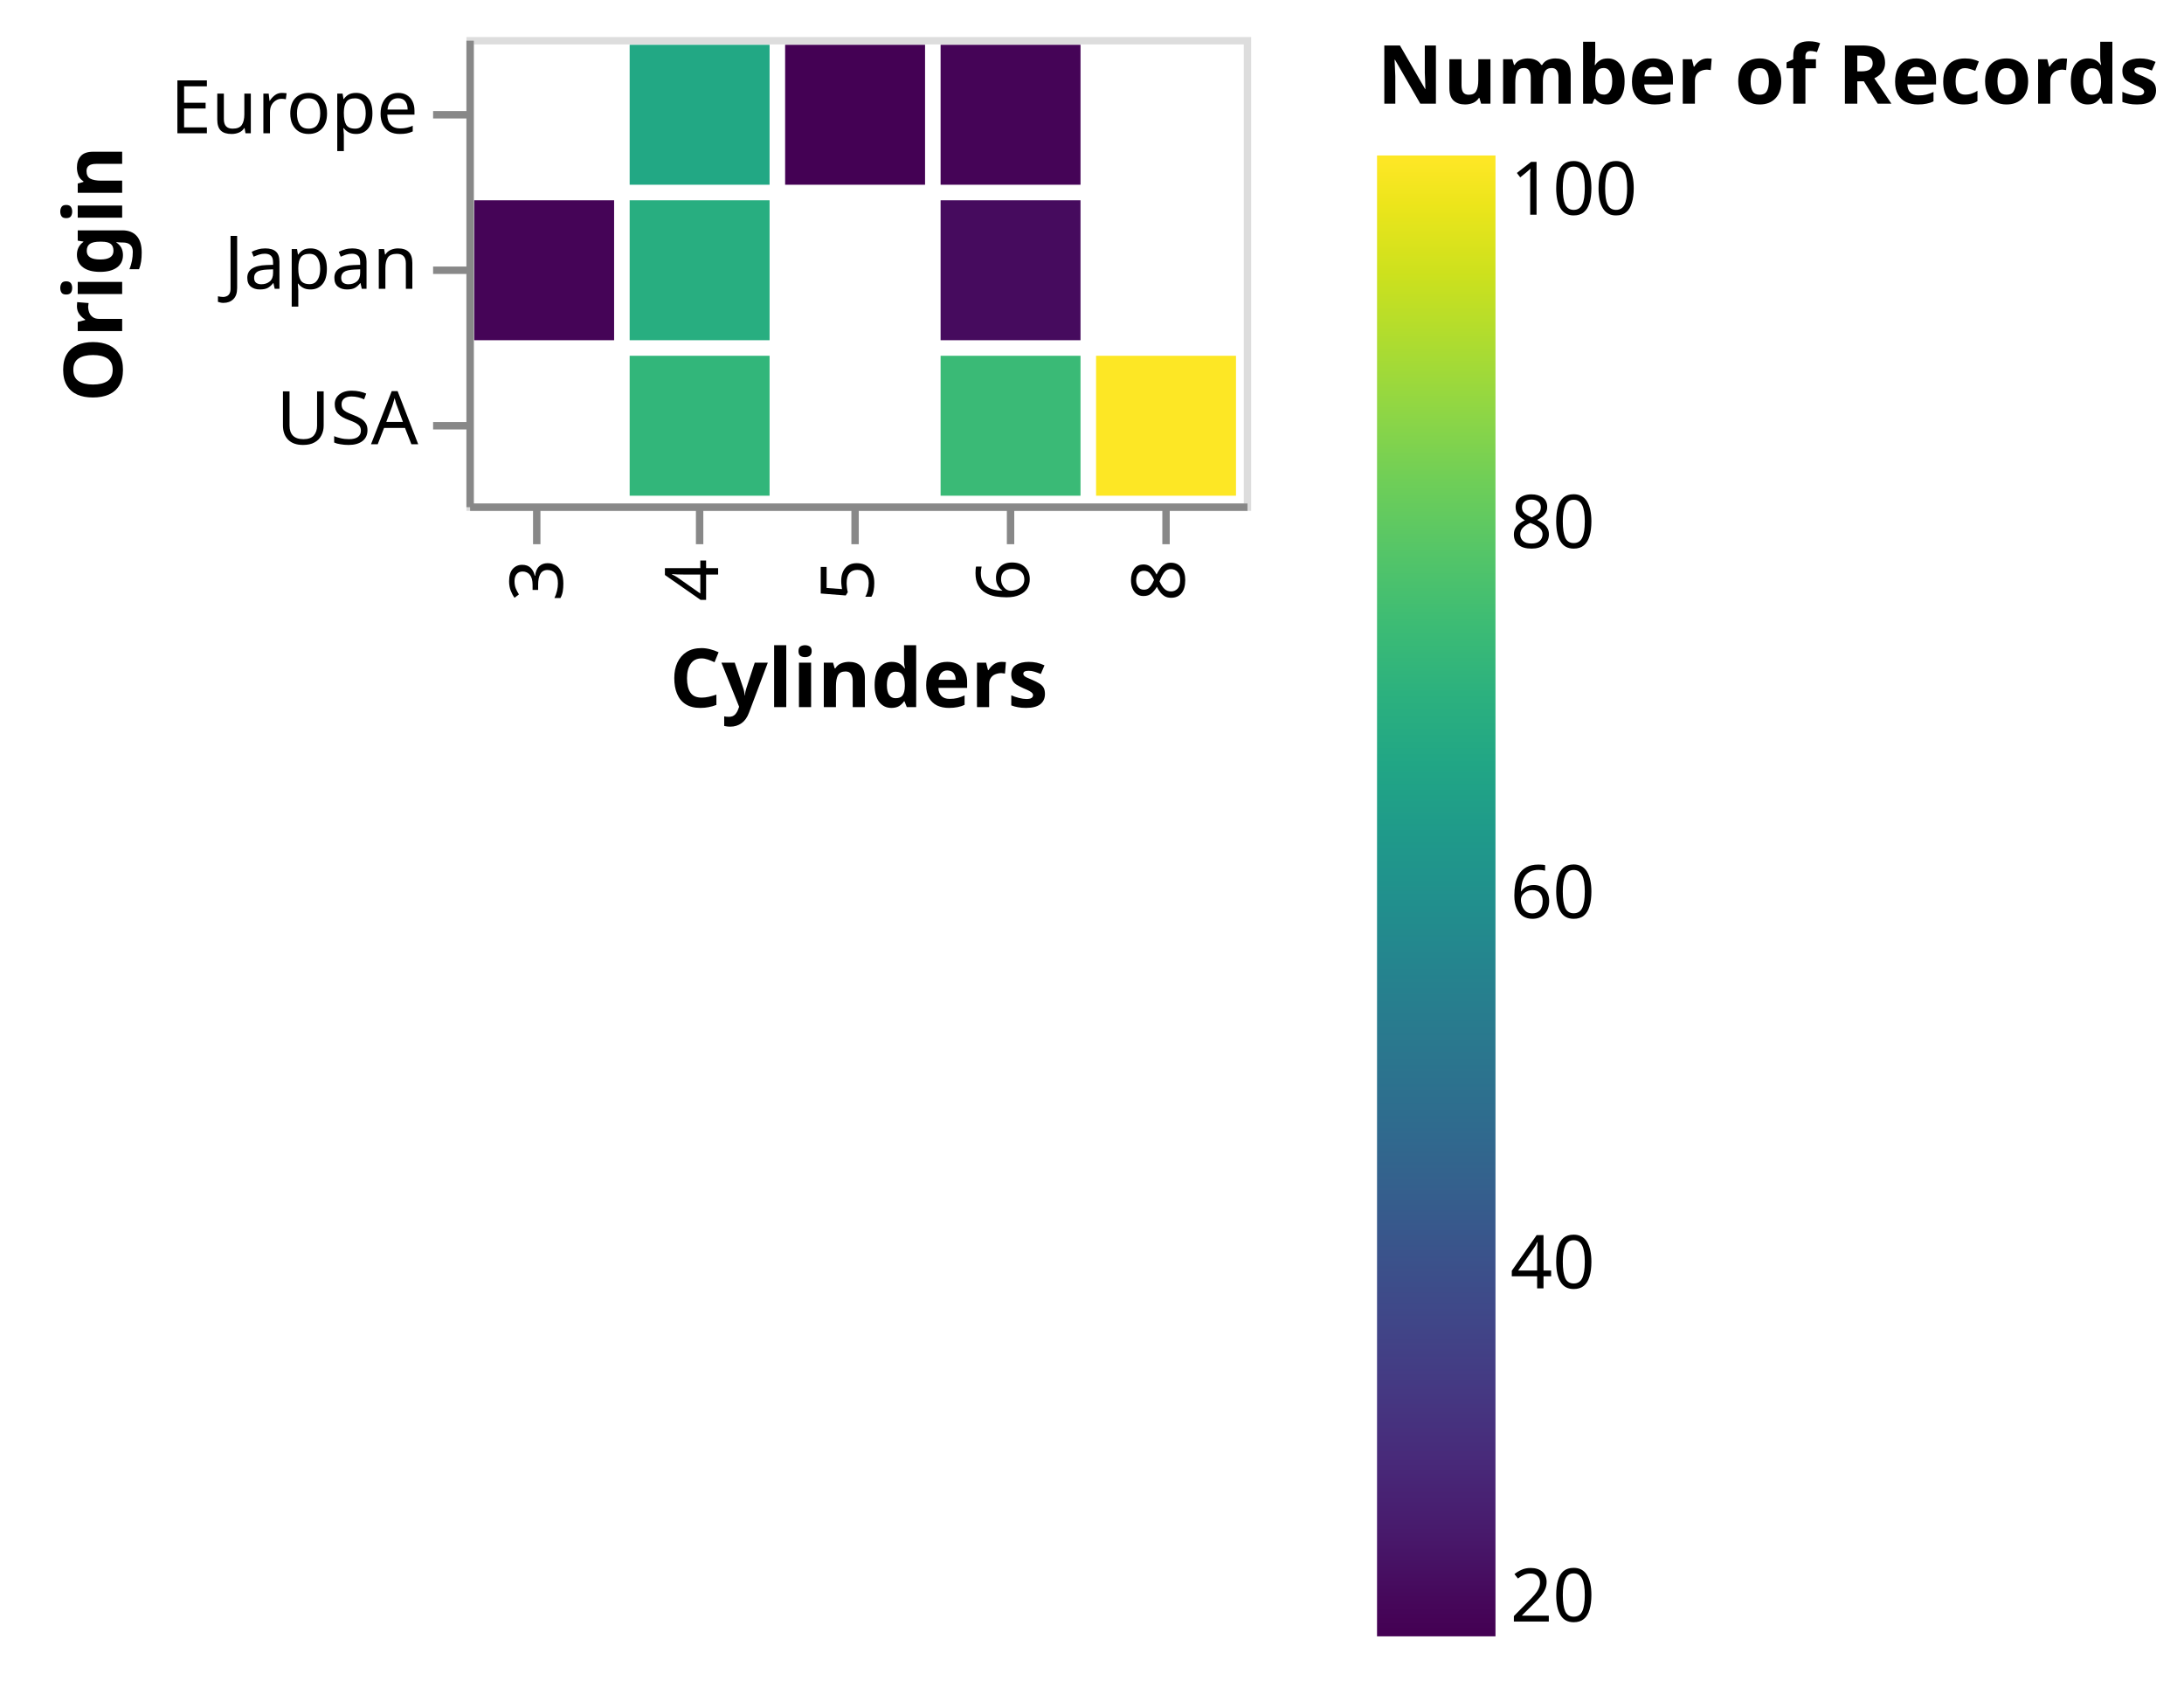
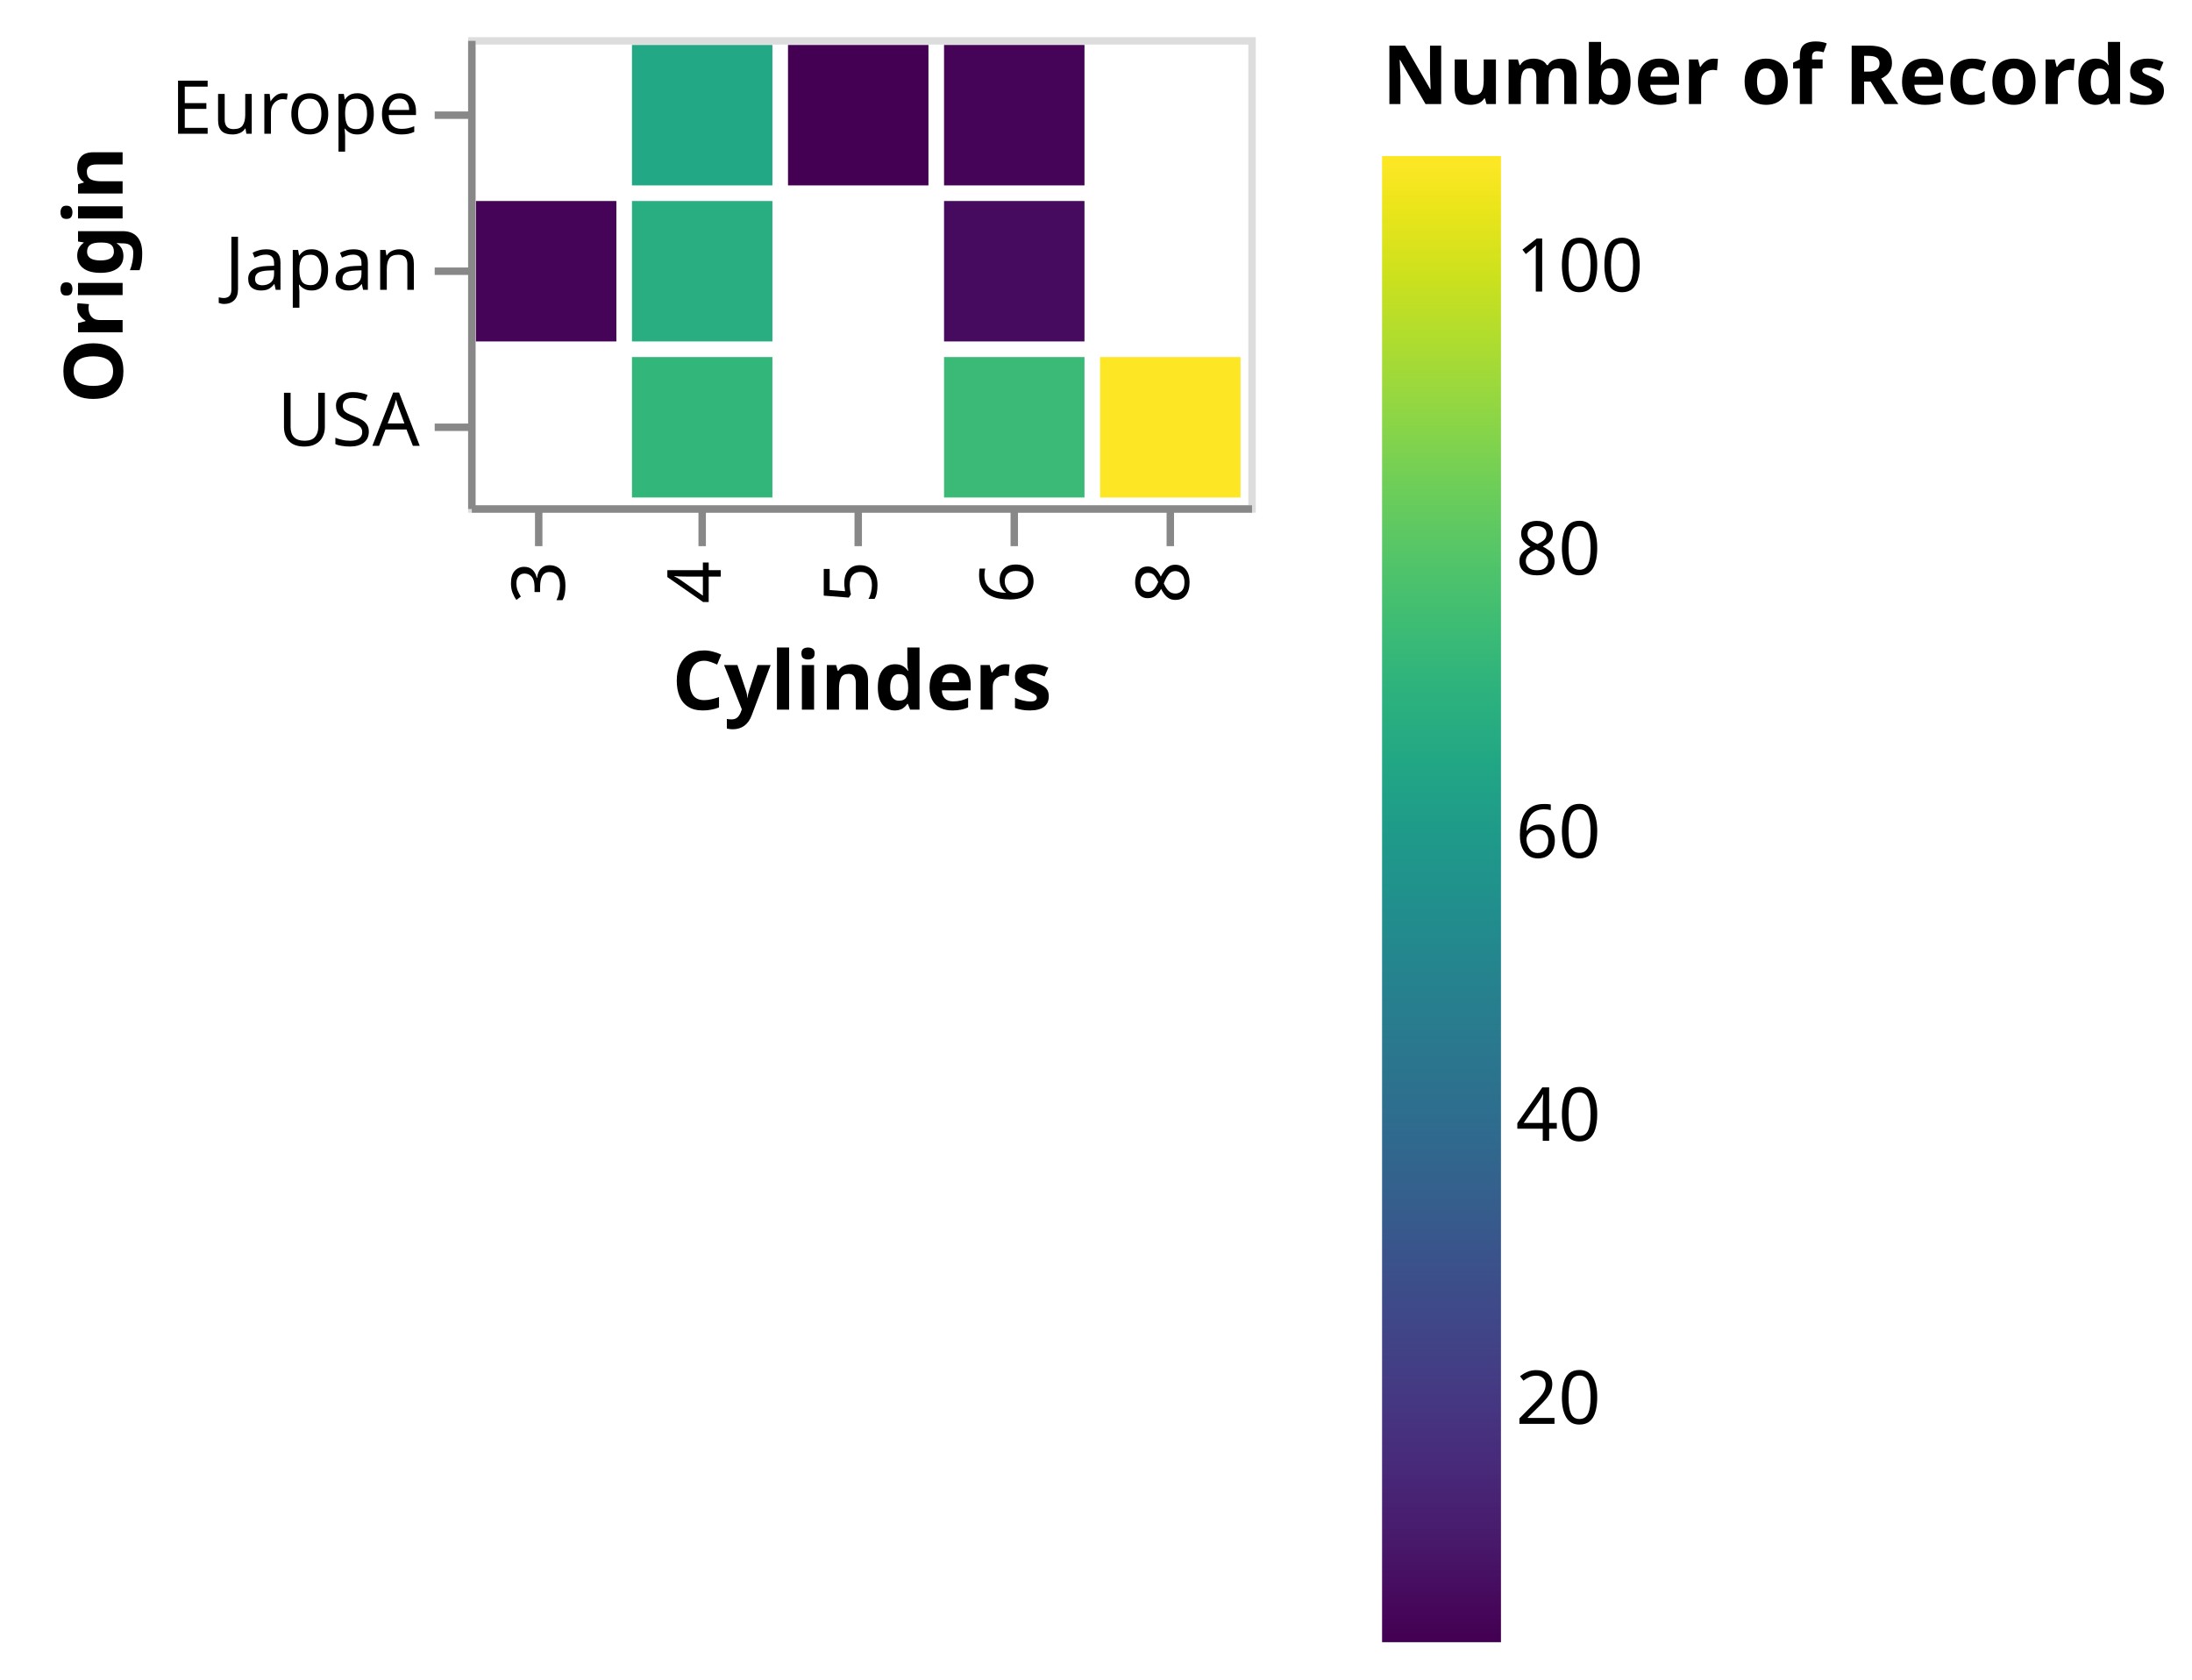
- <svg xmlns="http://www.w3.org/2000/svg" class="marks" width="295" height="227" viewBox="0 0 295 227" version="1.1">
+ <svg xmlns="http://www.w3.org/2000/svg" class="marks" width="295" height="226" viewBox="0 0 295 226" version="1.1">
  <defs>
-     <linearGradient id="gradient_15" x1="0" x2="0" y1="1" y2="0">
+     <linearGradient id="gradient_23" x1="0" x2="0" y1="1" y2="0">
      <stop offset="0" stop-color="#440154" />
      <stop offset="0.019" stop-color="#46075a" />
      <stop offset="0.067" stop-color="#481a6c" />
      <stop offset="0.114" stop-color="#482979" />
      <stop offset="0.162" stop-color="#453882" />
      <stop offset="0.21" stop-color="#404688" />
      <stop offset="0.257" stop-color="#3a538b" />
      <stop offset="0.305" stop-color="#34618d" />
      <stop offset="0.352" stop-color="#2e6d8e" />
      <stop offset="0.4" stop-color="#2a788e" />
      <stop offset="0.448" stop-color="#25838e" />
      <stop offset="0.495" stop-color="#218f8d" />
      <stop offset="0.543" stop-color="#1f9a8a" />
      <stop offset="0.59" stop-color="#21a685" />
      <stop offset="0.638" stop-color="#2cb17e" />
      <stop offset="0.686" stop-color="#3dbc74" />
      <stop offset="0.733" stop-color="#54c568" />
      <stop offset="0.781" stop-color="#6ece58" />
      <stop offset="0.829" stop-color="#8ed645" />
      <stop offset="0.876" stop-color="#addc30" />
      <stop offset="0.924" stop-color="#cde11d" />
      <stop offset="0.971" stop-color="#ece51b" />
      <stop offset="1" stop-color="#fde725" />
    </linearGradient>
-     <clipPath id="clip171">
+     <clipPath id="clip167">
      <rect x="0" y="0" width="105" height="63" />
    </clipPath>
-     <clipPath id="clip172">
+     <clipPath id="clip168">
      <rect x="0" y="0" width="105" height="63" />
    </clipPath>
  </defs>
  <g transform="translate(63,5)">
    <g class="mark-group role-frame root">
      <g transform="translate(0,0)">
        <path class="background" d="M0.5,0.5h105v63h-105Z" style="fill: none; stroke: #ddd;" />
        <g>
-           <g class="mark-rect role-mark pts_brush_bg" clip-path="url(#clip171)">
+           <g class="mark-rect role-mark pts_brush_bg" clip-path="url(#clip167)">
            <path d="M0,0h0v0h0Z" style="fill: #333; fill-opacity: 0.125;" />
          </g>
          <g class="mark-rect role-mark marks">
            <path d="M85.05,43.05h18.9v18.9h-18.9Z" style="fill: #fde725;" />
            <path d="M22.05,1.05h18.9v18.9h-18.9Z" style="fill: #22a884;" />
            <path d="M22.05,22.05h18.9v18.9h-18.9Z" style="fill: #28ae80;" />
            <path d="M64.05,43.05h18.9v18.9h-18.9Z" style="fill: #3aba76;" />
            <path d="M22.05,43.05h18.9v18.9h-18.9Z" style="fill: #32b67a;" />
            <path d="M1.05,22.05h18.9v18.9h-18.9Z" style="fill: #450457;" />
            <path d="M64.05,22.05h18.9v18.9h-18.9Z" style="fill: #460b5e;" />
            <path d="M64.05,1.05h18.9v18.9h-18.9Z" style="fill: #450457;" />
            <path d="M43.05,1.05h18.9v18.9h-18.9Z" style="fill: #440154;" />
          </g>
-           <g class="mark-rect role-mark pts_brush" clip-path="url(#clip172)">
+           <g class="mark-rect role-mark pts_brush" clip-path="url(#clip168)">
            <path d="M0,0h0v0h0Z" style="fill: none;" />
          </g>
          <g class="mark-group role-legend">
            <g transform="translate(123,0)">
-               <path class="background" d="M0,0h104v217h-104Z" style="pointer-events: none; fill: none;" />
+               <path class="background" d="M0,0h104v216h-104Z" style="pointer-events: none; fill: none;" />
              <g>
                <g class="mark-group role-legend-entry">
                  <g transform="translate(0,16)">
                    <path class="background" d="M0,0h0v0h0Z" style="pointer-events: none; fill: none;" />
                    <g>
                      <g class="mark-rect role-legend-gradient" style="pointer-events: none;">
-                         <path d="M0,0h16v200h-16Z" style="fill: url(#gradient_15); stroke: #ddd; stroke-width: 0; opacity: 1;" />
+                         <path d="M0,0h16v200h-16Z" style="fill: url(#gradient_23); stroke: #ddd; stroke-width: 0; opacity: 1;" />
                      </g>
                      <g class="mark-text role-legend-label" style="pointer-events: none;">
-                         <text text-anchor="start" transform="translate(18,198)" style="font: 10px sans-serif; fill: #000; opacity: 1;">20</text>
-                         <text text-anchor="start" transform="translate(18,153)" style="font: 10px sans-serif; fill: #000; opacity: 1;">40</text>
-                         <text text-anchor="start" transform="translate(18,103)" style="font: 10px sans-serif; fill: #000; opacity: 1;">60</text>
-                         <text text-anchor="start" transform="translate(18,53)" style="font: 10px sans-serif; fill: #000; opacity: 1;">80</text>
-                         <text text-anchor="start" transform="translate(18,8)" style="font: 10px sans-serif; fill: #000; opacity: 1;">100</text>
+                         <text text-anchor="start" transform="translate(18,170.619)" style="font-family: sans-serif; font-size: 10px; fill: #000; opacity: 1;">20</text>
+                         <text text-anchor="start" transform="translate(18,132.5238)" style="font-family: sans-serif; font-size: 10px; fill: #000; opacity: 1;">40</text>
+                         <text text-anchor="start" transform="translate(18,94.42857)" style="font-family: sans-serif; font-size: 10px; fill: #000; opacity: 1;">60</text>
+                         <text text-anchor="start" transform="translate(18,56.33333)" style="font-family: sans-serif; font-size: 10px; fill: #000; opacity: 1;">80</text>
+                         <text text-anchor="start" transform="translate(18,18.2381)" style="font-family: sans-serif; font-size: 10px; fill: #000; opacity: 1;">100</text>
                      </g>
                    </g>
                  </g>
                </g>
                <g class="mark-text role-legend-title" style="pointer-events: none;">
-                   <text text-anchor="start" transform="translate(0,9)" style="font: bold 11px sans-serif; fill: #000; opacity: 1;">Number of Records</text>
+                   <text text-anchor="start" transform="translate(0,9)" style="font-family: sans-serif; font-size: 11px; font-weight: bold; fill: #000; opacity: 1;">Number of Records</text>
                </g>
              </g>
            </g>
          </g>
          <g class="mark-group role-axis">
            <g transform="translate(0.5,63.5)">
              <path class="background" d="M0,0h0v0h0Z" style="pointer-events: none; fill: none;" />
              <g>
                <g class="mark-rule role-axis-tick" style="pointer-events: none;">
                  <line transform="translate(9,0)" x2="0" y2="5" style="fill: none; stroke: #888; stroke-width: 1; opacity: 1;" />
                  <line transform="translate(31,0)" x2="0" y2="5" style="fill: none; stroke: #888; stroke-width: 1; opacity: 1;" />
                  <line transform="translate(52,0)" x2="0" y2="5" style="fill: none; stroke: #888; stroke-width: 1; opacity: 1;" />
                  <line transform="translate(73,0)" x2="0" y2="5" style="fill: none; stroke: #888; stroke-width: 1; opacity: 1;" />
                  <line transform="translate(94,0)" x2="0" y2="5" style="fill: none; stroke: #888; stroke-width: 1; opacity: 1;" />
                </g>
                <g class="mark-text role-axis-label" style="pointer-events: none;">
-                   <text text-anchor="end" transform="translate(9.5,7) rotate(270) translate(0,3)" style="font: 10px sans-serif; fill: #000; opacity: 1;">3</text>
-                   <text text-anchor="end" transform="translate(30.5,7) rotate(270) translate(0,3)" style="font: 10px sans-serif; fill: #000; opacity: 1;">4</text>
-                   <text text-anchor="end" transform="translate(51.5,7) rotate(270) translate(0,3)" style="font: 10px sans-serif; fill: #000; opacity: 1;">5</text>
-                   <text text-anchor="end" transform="translate(72.5,7) rotate(270) translate(0,3)" style="font: 10px sans-serif; fill: #000; opacity: 1;">6</text>
-                   <text text-anchor="end" transform="translate(93.5,7) rotate(270) translate(0,3)" style="font: 10px sans-serif; fill: #000; opacity: 1;">8</text>
+                   <text text-anchor="end" transform="translate(9.5,7) rotate(270) translate(0,3)" style="font-family: sans-serif; font-size: 10px; fill: #000; opacity: 1;">3</text>
+                   <text text-anchor="end" transform="translate(30.5,7) rotate(270) translate(0,3)" style="font-family: sans-serif; font-size: 10px; fill: #000; opacity: 1;">4</text>
+                   <text text-anchor="end" transform="translate(51.5,7) rotate(270) translate(0,3)" style="font-family: sans-serif; font-size: 10px; fill: #000; opacity: 1;">5</text>
+                   <text text-anchor="end" transform="translate(72.5,7) rotate(270) translate(0,3)" style="font-family: sans-serif; font-size: 10px; fill: #000; opacity: 1;">6</text>
+                   <text text-anchor="end" transform="translate(93.5,7) rotate(270) translate(0,3)" style="font-family: sans-serif; font-size: 10px; fill: #000; opacity: 1;">8</text>
                </g>
                <g class="mark-rule role-axis-domain" style="pointer-events: none;">
                  <line transform="translate(0,0)" x2="105" y2="0" style="fill: none; stroke: #888; stroke-width: 1; opacity: 1;" />
                </g>
                <g class="mark-text role-axis-title" style="pointer-events: none;">
-                   <text text-anchor="middle" transform="translate(52.5,27)" style="font: bold 11px sans-serif; fill: #000; opacity: 1;">Cylinders</text>
+                   <text text-anchor="middle" transform="translate(52.5,27)" style="font-family: sans-serif; font-size: 11px; font-weight: bold; fill: #000; opacity: 1;">Cylinders</text>
                </g>
              </g>
            </g>
          </g>
          <g class="mark-group role-axis">
            <g transform="translate(0.5,0.5)">
              <path class="background" d="M0,0h0v0h0Z" style="pointer-events: none; fill: none;" />
              <g>
                <g class="mark-rule role-axis-tick" style="pointer-events: none;">
                  <line transform="translate(0,10)" x2="-5" y2="0" style="fill: none; stroke: #888; stroke-width: 1; opacity: 1;" />
                  <line transform="translate(0,31)" x2="-5" y2="0" style="fill: none; stroke: #888; stroke-width: 1; opacity: 1;" />
                  <line transform="translate(0,52)" x2="-5" y2="0" style="fill: none; stroke: #888; stroke-width: 1; opacity: 1;" />
                </g>
                <g class="mark-text role-axis-label" style="pointer-events: none;">
-                   <text text-anchor="end" transform="translate(-7,12.5)" style="font: 10px sans-serif; fill: #000; opacity: 1;">Europe</text>
-                   <text text-anchor="end" transform="translate(-7,33.5)" style="font: 10px sans-serif; fill: #000; opacity: 1;">Japan</text>
-                   <text text-anchor="end" transform="translate(-7,54.5)" style="font: 10px sans-serif; fill: #000; opacity: 1;">USA</text>
+                   <text text-anchor="end" transform="translate(-7,12.5)" style="font-family: sans-serif; font-size: 10px; fill: #000; opacity: 1;">Europe</text>
+                   <text text-anchor="end" transform="translate(-7,33.5)" style="font-family: sans-serif; font-size: 10px; fill: #000; opacity: 1;">Japan</text>
+                   <text text-anchor="end" transform="translate(-7,54.5)" style="font-family: sans-serif; font-size: 10px; fill: #000; opacity: 1;">USA</text>
                </g>
                <g class="mark-rule role-axis-domain" style="pointer-events: none;">
                  <line transform="translate(0,0)" x2="0" y2="63" style="fill: none; stroke: #888; stroke-width: 1; opacity: 1;" />
                </g>
                <g class="mark-text role-axis-title" style="pointer-events: none;">
-                   <text text-anchor="middle" transform="translate(-45,31.5) rotate(-90) translate(0,-2)" style="font: bold 11px sans-serif; fill: #000; opacity: 1;">Origin</text>
+                   <text text-anchor="middle" transform="translate(-45,31.5) rotate(-90) translate(0,-2)" style="font-family: sans-serif; font-size: 11px; font-weight: bold; fill: #000; opacity: 1;">Origin</text>
                </g>
              </g>
            </g>
          </g>
        </g>
      </g>
    </g>
  </g>
</svg>
